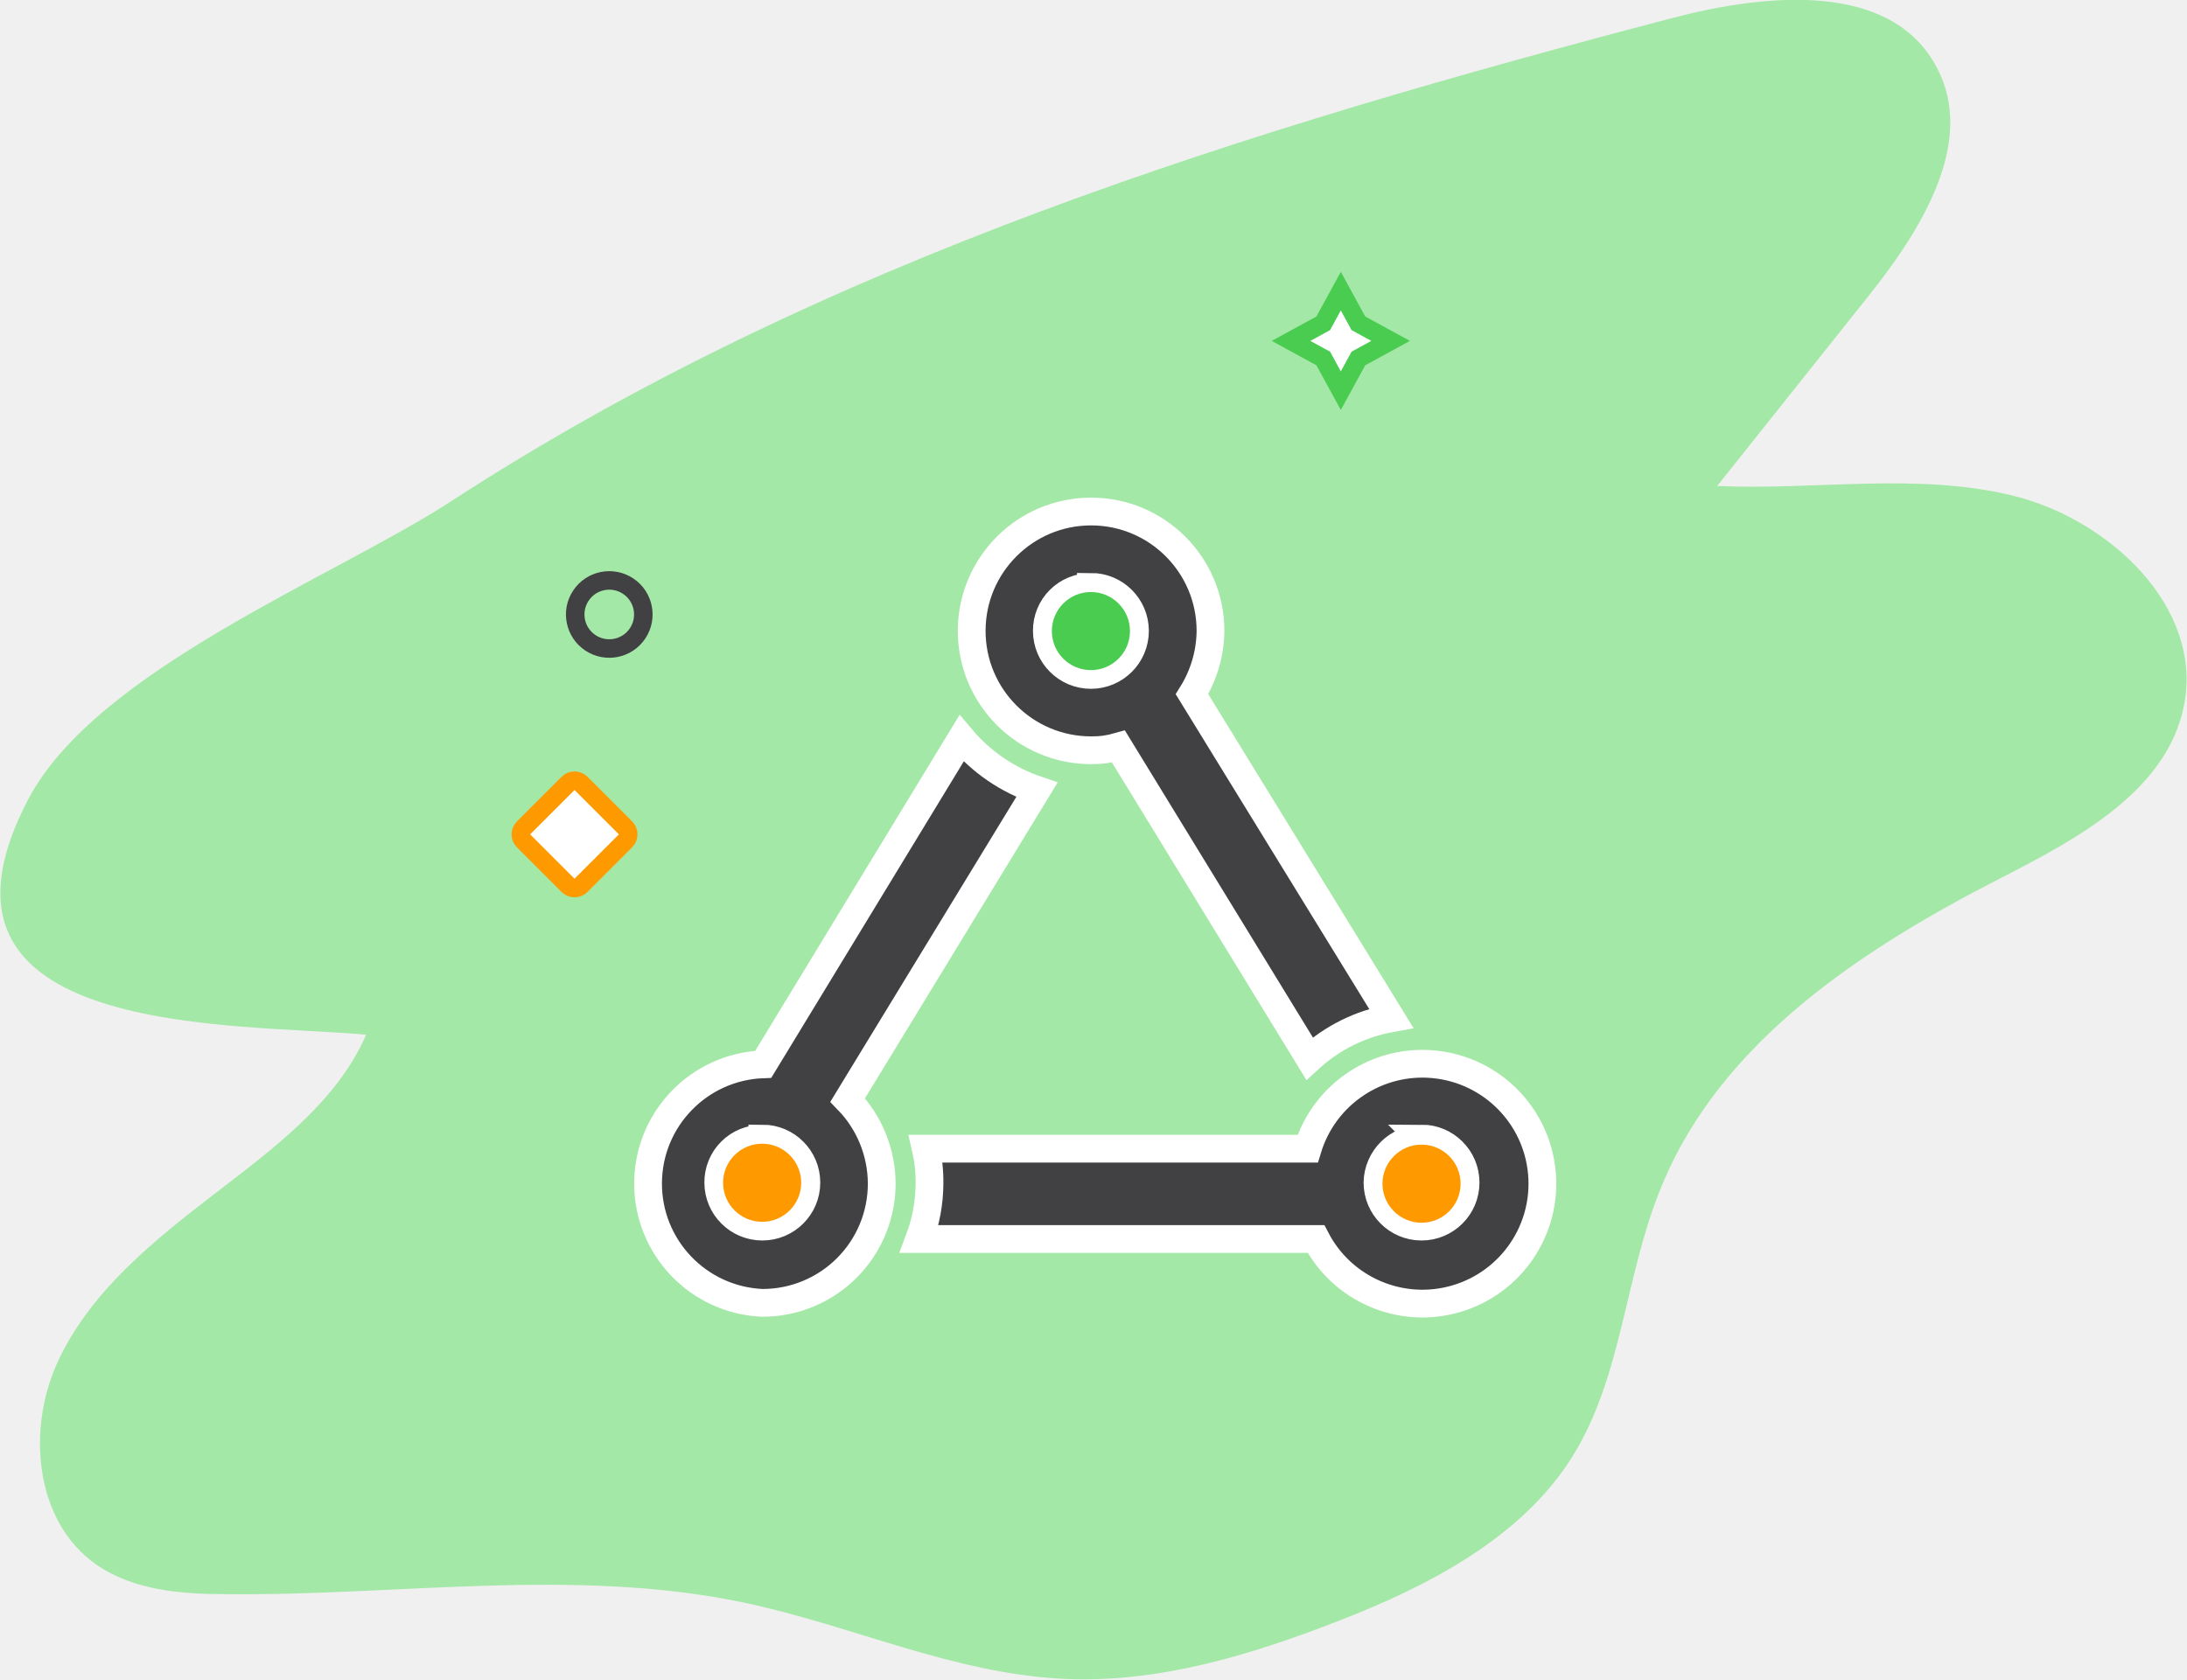
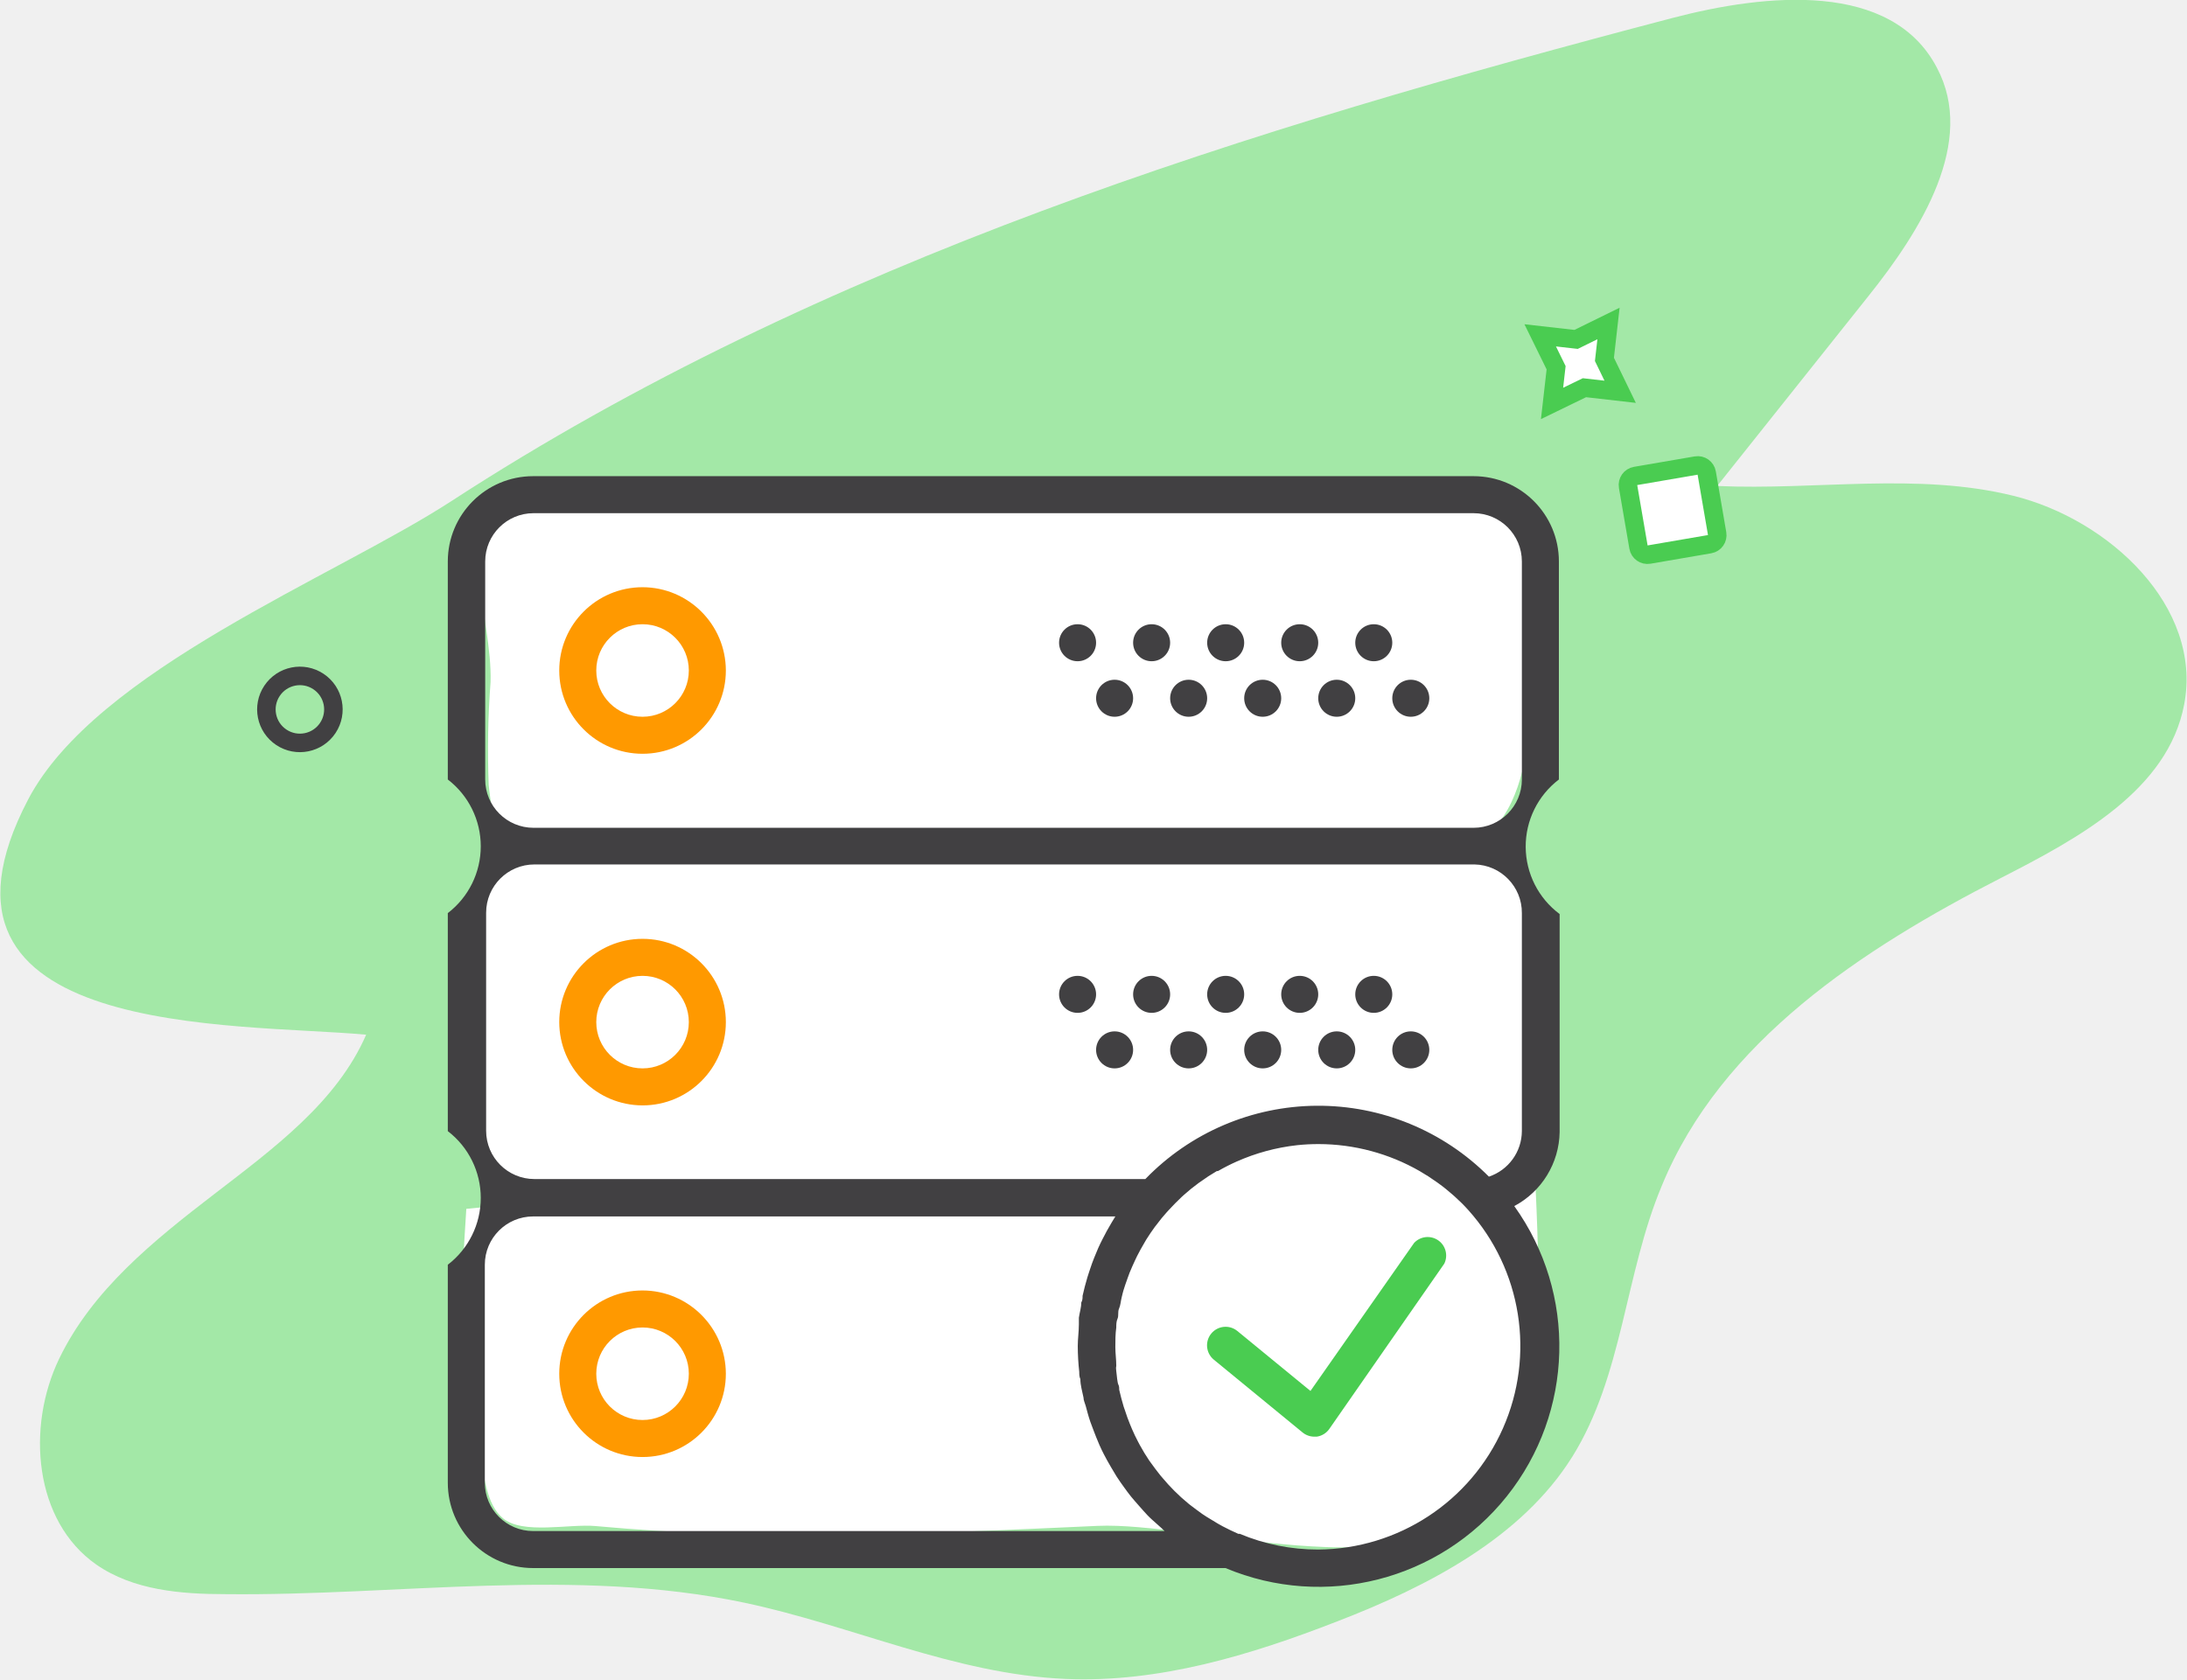
<svg xmlns="http://www.w3.org/2000/svg" id="Слой_7" data-name="Слой 7" viewBox="0 0 118.14 90.74">
  <defs>
-     <style>.cls-1{fill:#a3e8a7;}.cls-2{fill:none;stroke:#414042;}.cls-2,.cls-3,.cls-4,.cls-5{stroke-miterlimit:10;}.cls-3,.cls-4{fill:#fff;}.cls-3{stroke:#f90;}.cls-4{stroke:#4acc51;}.cls-5{fill:#414042;stroke:#fff;stroke-width:1.5px;}.cls-6{fill:#4acc51;}.cls-7{fill:#f90;}</style>
+     <style>.cls-6{fill:#fff}.cls-4{fill:#f90}.cls-5{fill:#414042}.cls-6{stroke:#4acc51;stroke-miterlimit:10}</style>
  </defs>
-   <path class="cls-1" d="M2744.55,2762.9c5.08-1.33,11.83-2,14.28,2.69,2.13,4-.85,8.78-3.7,12.34l-8.17,10.26c5.35,0.24,10.81-.75,16,0.53s10.22,6,9.23,11.26c-0.87,4.64-5.7,7.24-9.9,9.39-7.5,3.84-15.12,8.83-18.32,16.63-2,4.77-2.1,10.27-4.84,14.65s-7.79,7-12.69,8.89c-4.7,1.83-9.65,3.33-14.69,3.11-6-.26-11.52-2.89-17.35-4.12-9.16-1.93-18.65-.36-28-0.46-2.43,0-5-.21-7-1.6-3.36-2.35-3.79-7.42-2-11.13s5.1-6.37,8.35-8.87,6.65-5,8.23-8.63c-7-.65-25.05.25-18.26-12.71,3.67-7,16.52-12,22.86-16.12C2698.57,2776,2721.68,2768.9,2744.55,2762.9Z" transform="translate(-2654.2 -2761.93)" />
-   <circle class="cls-2" cx="2687.08" cy="2794.93" r="1.84" transform="translate(-3781.81 725.97) rotate(-56.42)" />
-   <rect class="cls-3" x="2683.05" y="2804.82" width="4.39" height="4.39" rx="0.49" ry="0.49" transform="translate(117.14 -3838.53) rotate(45)" />
-   <polygon class="cls-4" points="71.48 17.47 72.43 15.73 73.38 17.47 75.12 18.42 73.38 19.37 72.43 21.11 71.48 19.37 69.74 18.42 71.48 17.47" />
-   <path class="cls-5" d="M2713.13,2802.47a5.12,5.12,0,0,0,1.49-.2l10.32,16.86a8.85,8.85,0,0,1,4.41-2.18l-10.76-17.51a6.59,6.59,0,0,0,1-3.42A6.45,6.45,0,1,0,2713.13,2802.47Zm0-8.83a2.38,2.38,0,1,1-2.38,2.38A2.35,2.35,0,0,1,2713.13,2793.65Zm11.71,30.36h-20.63a7.84,7.84,0,0,1,.2,1.88,8.62,8.62,0,0,1-.55,3h21.43A6.48,6.48,0,1,0,2724.84,2824Zm6.15-.55a2.38,2.38,0,1,1-2.38,2.38A2.41,2.41,0,0,1,2731,2823.46Zm-35.61,8.88a6.44,6.44,0,0,0,6.45-6.45,6.51,6.51,0,0,0-1.84-4.51l10.22-16.76a9.21,9.21,0,0,1-4.07-2.78l-10.71,17.61h0A6.45,6.45,0,0,0,2695.38,2832.33Zm0-8.88a2.38,2.38,0,1,1-2.38,2.38A2.35,2.35,0,0,1,2695.38,2823.46Z" transform="translate(-2654.2 -2761.93)" />
-   <circle class="cls-6" cx="58.93" cy="34.1" r="2.11" />
-   <circle class="cls-7" cx="76.79" cy="63.96" r="2.11" />
-   <circle class="cls-7" cx="41.17" cy="63.91" r="2.11" />
+   <path d="M2290.55 2541.9c5.08-1.33 11.83-2 14.28 2.69 2.13 4-.85 8.78-3.7 12.34l-8.17 10.26c5.35.24 10.81-.75 16 .53s10.22 6 9.23 11.26c-.87 4.64-5.7 7.24-9.9 9.39-7.5 3.84-15.12 8.83-18.32 16.63-2 4.77-2.1 10.27-4.84 14.65s-7.79 7-12.69 8.89c-4.7 1.83-9.65 3.33-14.69 3.11-6-.26-11.52-2.89-17.35-4.12-9.16-1.93-18.65-.36-28-.46-2.43 0-5-.21-7-1.6-3.36-2.35-3.79-7.42-2-11.13s5.1-6.37 8.35-8.87 6.65-5 8.23-8.63c-7-.65-25.05.25-18.26-12.71 3.67-7 16.52-12 22.86-16.12 19.99-13.01 43.1-20.11 65.97-26.11z" transform="translate(-2200.2 -2540.93)" fill="#a3e8a7" />
+   <path d="M2232.37 2623.39c-1.41-.13-3.93.47-5-.42-.92-.75-1-2.35-1.28-3.5-1.16-4.26-1-8.81-.7-13.22l3.92-.39c-4.62-1.9-3.41-7.68-4-12.43-.24-1.85.72-3.25 1.37-5s.09-3.28-.08-5.08a48.49 48.49 0 0 1 .1-5.57c.1-3.58-2-7.77 1.11-9.64 1.65-1 5.88-1.09 7.81-1.14 18.16-.52 50-.47 47.34 2.42a49.65 49.65 0 0 1-.36 12.33c-.34 2.21-1.56 5-3.78 4.71 5 .24 3.9 5.06 4 9.63.14 7.94.77 13 .32 18.4-.23 2.76-.17 5.84-2.22 7.71-5.05 4.62-16.2.95-21.42 1.18-9.61.44-18.11.85-27.13.01z" transform="translate(-2200.2 -2540.93)" fill="#fff" />
+   <path d="M2276.59 2608.09l-5.6 8-3.95-3.24a1 1 0 1 0-1.27 1.55l4.79 3.93a1 1 0 0 0 .63.23h.14a1 1 0 0 0 .68-.42l6.21-8.93a1 1 0 0 0-1.63-1.12z" transform="translate(-2200.2 -2540.93)" fill="#4acc51" />
+   <path class="cls-4" d="M2234.91 2572.66a4.5 4.5 0 1 0 4.5 4.5 4.51 4.51 0 0 0-4.5-4.5zm0 7a2.5 2.5 0 1 1 2.5-2.5 2.5 2.5 0 0 1-2.5 2.5z" transform="translate(-2200.2 -2540.93)" />
+   <circle class="cls-5" cx="74.21" cy="34.73" r="1" />
+   <circle class="cls-5" cx="70.21" cy="34.73" r="1" />
+   <circle class="cls-5" cx="76.21" cy="37.73" r="1" />
+   <circle class="cls-5" cx="72.21" cy="37.73" r="1" />
+   <circle class="cls-5" cx="66.21" cy="34.73" r="1" />
+   <circle class="cls-5" cx="68.21" cy="37.73" r="1" />
+   <circle class="cls-5" cx="62.21" cy="34.73" r="1" />
+   <circle class="cls-5" cx="64.21" cy="37.73" r="1" />
+   <circle class="cls-5" cx="58.21" cy="34.73" r="1" />
+   <circle class="cls-5" cx="60.21" cy="37.73" r="1" />
+   <path class="cls-5" d="M2284.41 2583.05v-11.78a4.61 4.61 0 0 0-4.61-4.61H2229a4.61 4.61 0 0 0-4.61 4.61v11.78a4.55 4.55 0 0 1 0 7.22v11.78a4.55 4.55 0 0 1 0 7.22v11.78a4.61 4.61 0 0 0 4.61 4.61h37.4a13 13 0 0 0 15.6-19.56 4.61 4.61 0 0 0 2.45-4v-11.78a4.55 4.55 0 0 1-.04-7.27zm-21.3 40.61H2229a2.61 2.61 0 0 1-2.61-2.61v-11.78a2.61 2.61 0 0 1 2.61-2.61h31.45l-.2.33q-.27.45-.5.91c-.08.16-.16.32-.23.48s-.15.35-.22.53-.14.36-.2.55-.11.32-.16.49q-.15.5-.26 1c0 .12 0 .24-.07.36 0 .27-.09.54-.13.82v.36c0 .39-.06.78-.06 1.17a13 13 0 0 0 .08 1.4c0 .13 0 .26.06.39 0 .33.1.65.17 1 0 .15.08.3.12.45s.15.58.25.86.12.32.18.48.2.52.31.77.16.34.24.5.24.45.37.67l.31.52c.13.2.26.39.4.58s.25.35.39.52.29.34.44.51.29.33.44.49.36.34.55.51.27.24.38.35zm8.3 1a10.93 10.93 0 0 1-4.24-.85h-.08q-.43-.19-.85-.41l-.25-.14-.61-.37-.23-.15c-.22-.16-.44-.32-.66-.49l-.1-.08q-.39-.32-.75-.68c-.22-.22-.44-.46-.64-.7l-.12-.14q-.27-.34-.52-.69l-.08-.11q-.27-.4-.51-.84l-.09-.17q-.18-.34-.33-.69l-.12-.29q-.14-.34-.25-.69l-.08-.23c-.09-.3-.17-.6-.24-.91 0-.1 0-.19-.05-.29s-.08-.47-.11-.72 0-.2 0-.3c0-.33-.05-.66-.05-1s0-.71.05-1.06c0-.16 0-.32.07-.48s0-.36.08-.54.09-.4.14-.6.06-.26.1-.39.14-.44.22-.65l.11-.3q.14-.34.3-.68l.11-.23c.12-.23.24-.46.38-.69l.11-.19q.22-.35.46-.68l.11-.14c.17-.23.35-.45.54-.66l.1-.11q.34-.37.71-.72l.11-.1q.38-.34.79-.64l.1-.07c.29-.21.58-.4.89-.58h.06a10.82 10.82 0 0 1 1-.51 11 11 0 0 1 3.28-.89 10.82 10.82 0 0 1 1.16-.06 11 11 0 0 1 5.46 1.46 11 11 0 0 1 .93.6l.07.05c.28.2.55.42.81.65l.1.09q.38.34.72.72a11 11 0 0 1-8.11 18.34zm11-34.39v11.78a2.61 2.61 0 0 1-1.78 2.46 13 13 0 0 0-18.56.13h-33a2.61 2.61 0 0 1-2.61-2.61v-11.78a2.61 2.61 0 0 1 2.61-2.61h50.78a2.61 2.61 0 0 1 2.56 2.63zm-53.39-4.61a2.61 2.61 0 0 1-2.61-2.61v-11.78a2.61 2.61 0 0 1 2.61-2.61h50.78a2.61 2.61 0 0 1 2.61 2.61v11.78a2.61 2.61 0 0 1-2.61 2.61H2229z" transform="translate(-2200.2 -2540.93)" />
+   <path class="cls-4" d="M2234.91 2600.66a4.5 4.5 0 1 0-4.5-4.5 4.51 4.51 0 0 0 4.5 4.5zm0-7a2.5 2.5 0 1 1-2.5 2.5 2.5 2.5 0 0 1 2.5-2.5z" transform="translate(-2200.2 -2540.93)" />
+   <circle class="cls-5" cx="74.21" cy="53.73" r="1" />
+   <circle class="cls-5" cx="70.21" cy="53.73" r="1" />
+   <circle class="cls-5" cx="76.21" cy="56.73" r="1" />
+   <circle class="cls-5" cx="72.21" cy="56.73" r="1" />
+   <circle class="cls-5" cx="66.21" cy="53.73" r="1" />
+   <circle class="cls-5" cx="68.21" cy="56.73" r="1" />
+   <circle class="cls-5" cx="62.21" cy="53.73" r="1" />
+   <circle class="cls-5" cx="64.21" cy="56.73" r="1" />
+   <circle class="cls-5" cx="58.21" cy="53.73" r="1" />
+   <circle class="cls-5" cx="60.21" cy="56.73" r="1" />
+   <path class="cls-4" d="M2234.91 2610.66a4.5 4.5 0 1 0 4.5 4.5 4.51 4.51 0 0 0-4.5-4.5zm0 7a2.5 2.5 0 1 1 2.5-2.5 2.5 2.5 0 0 1-2.5 2.5z" transform="translate(-2200.2 -2540.93)" />
+   <rect class="cls-6" x="2288.27" y="2566.5" width="4.31" height="4.31" rx=".49" ry=".49" transform="rotate(-9.75 -13706.272 14195.598)" />
+   <circle cx="2216.38" cy="2579.08" r="1.81" transform="rotate(-56.42 -1251.954 3359.506)" fill="none" stroke="#414042" stroke-miterlimit="10" />
+   <path class="cls-6" d="M84.06 19.87l-.86-1.75 1.94.22 1.75-.86-.22 1.94.85 1.75-1.93-.22-1.75.85.22-1.93z" />
</svg>
